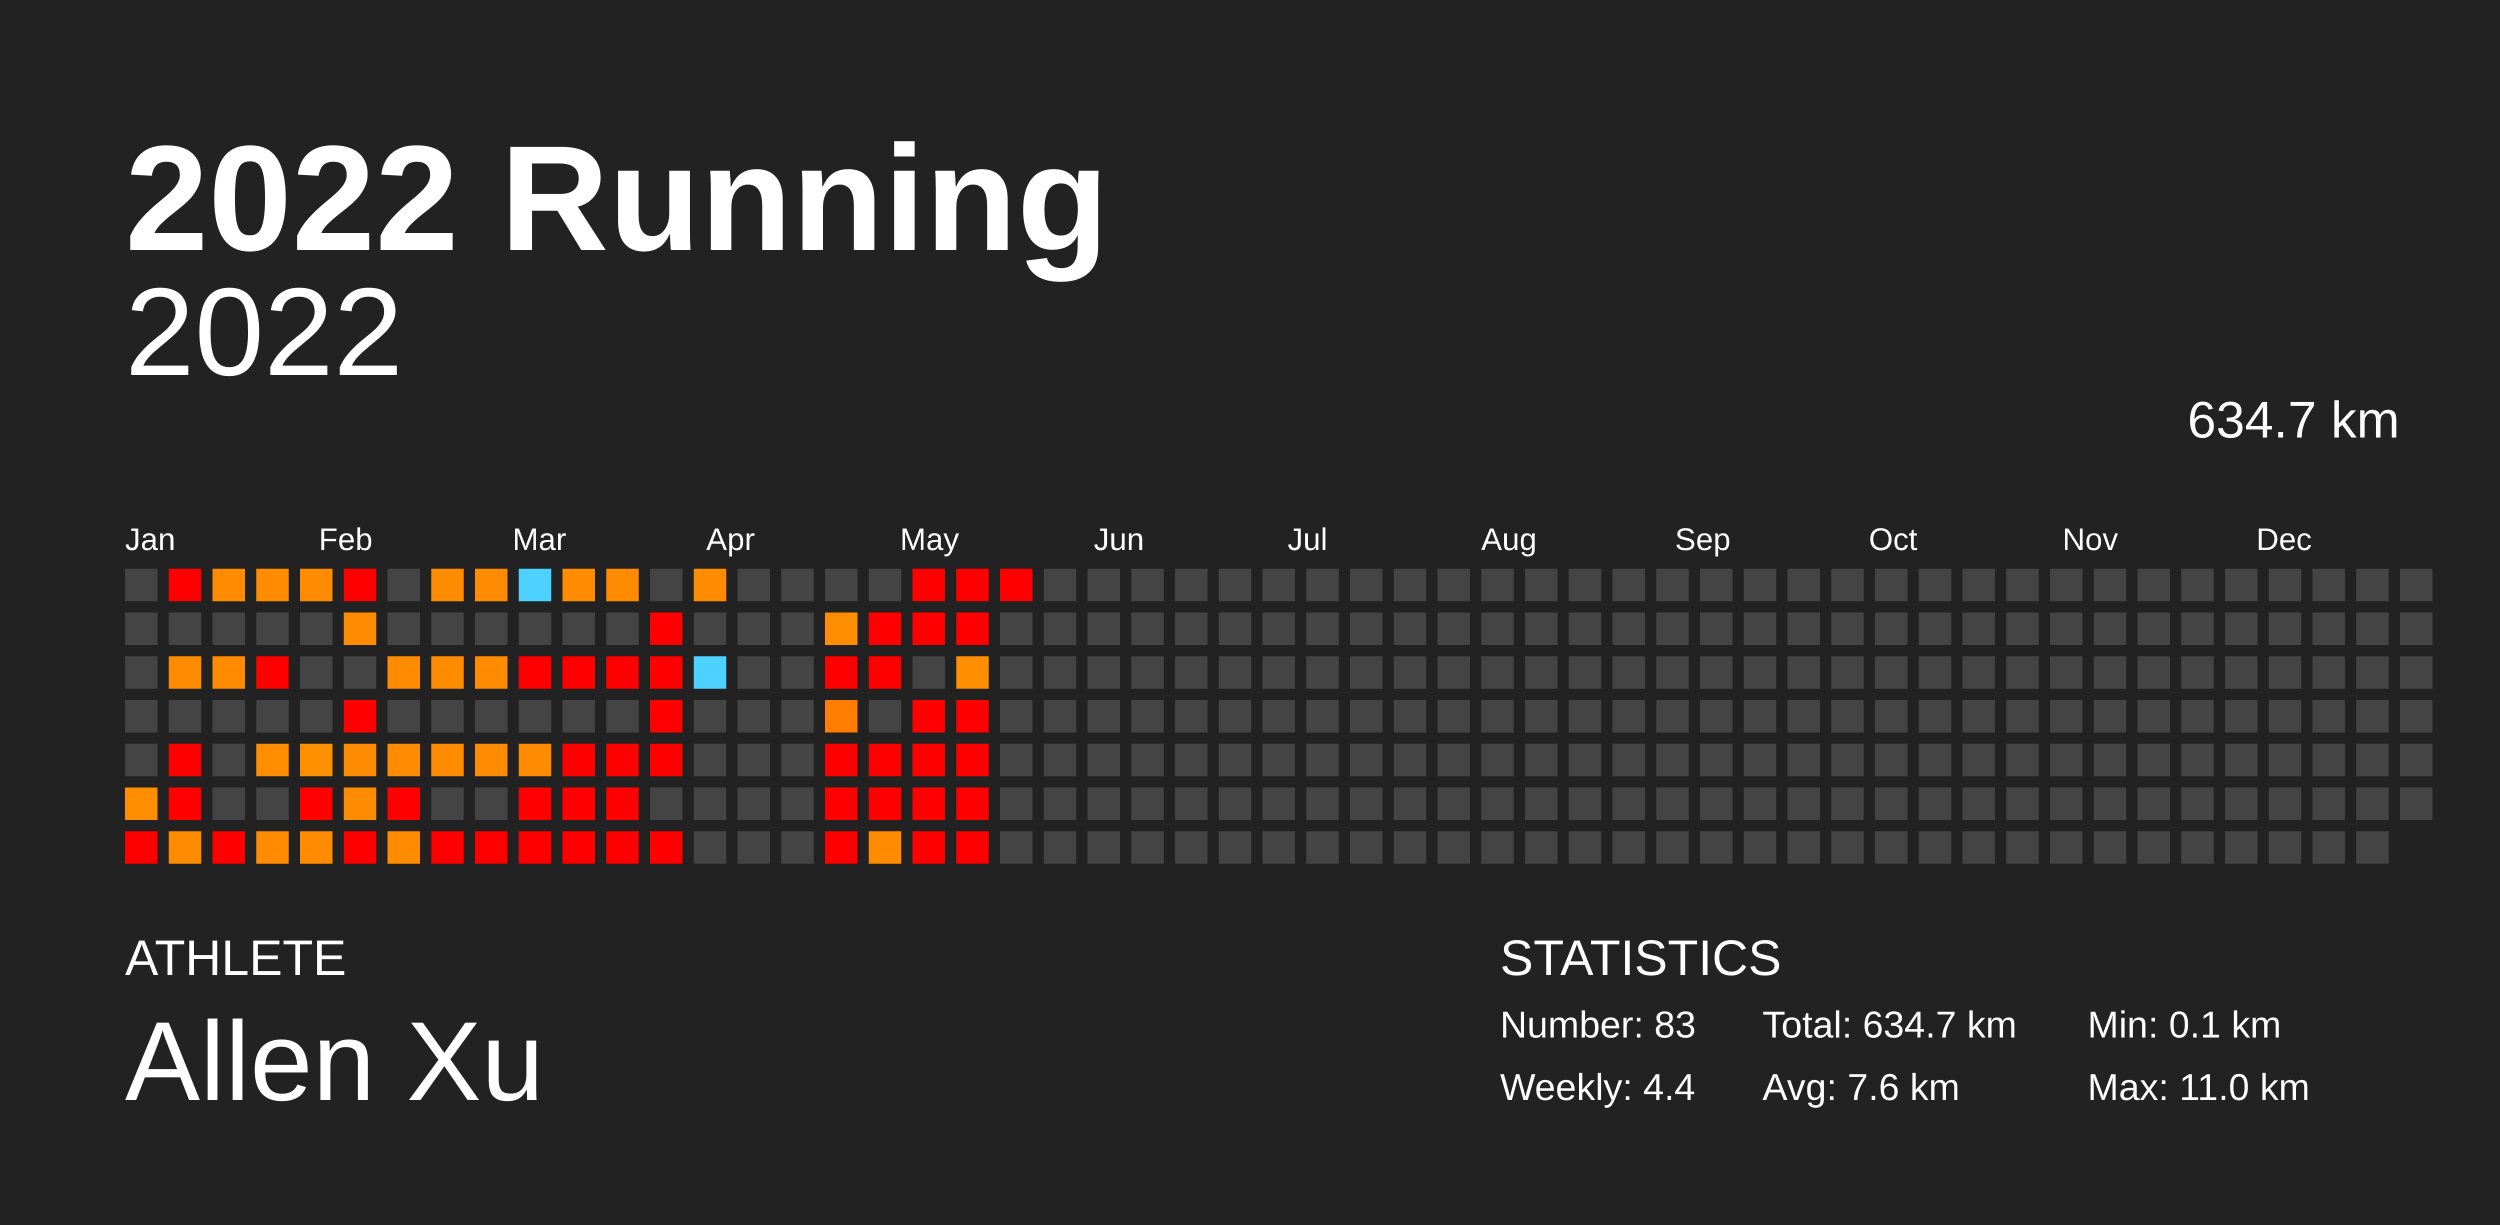
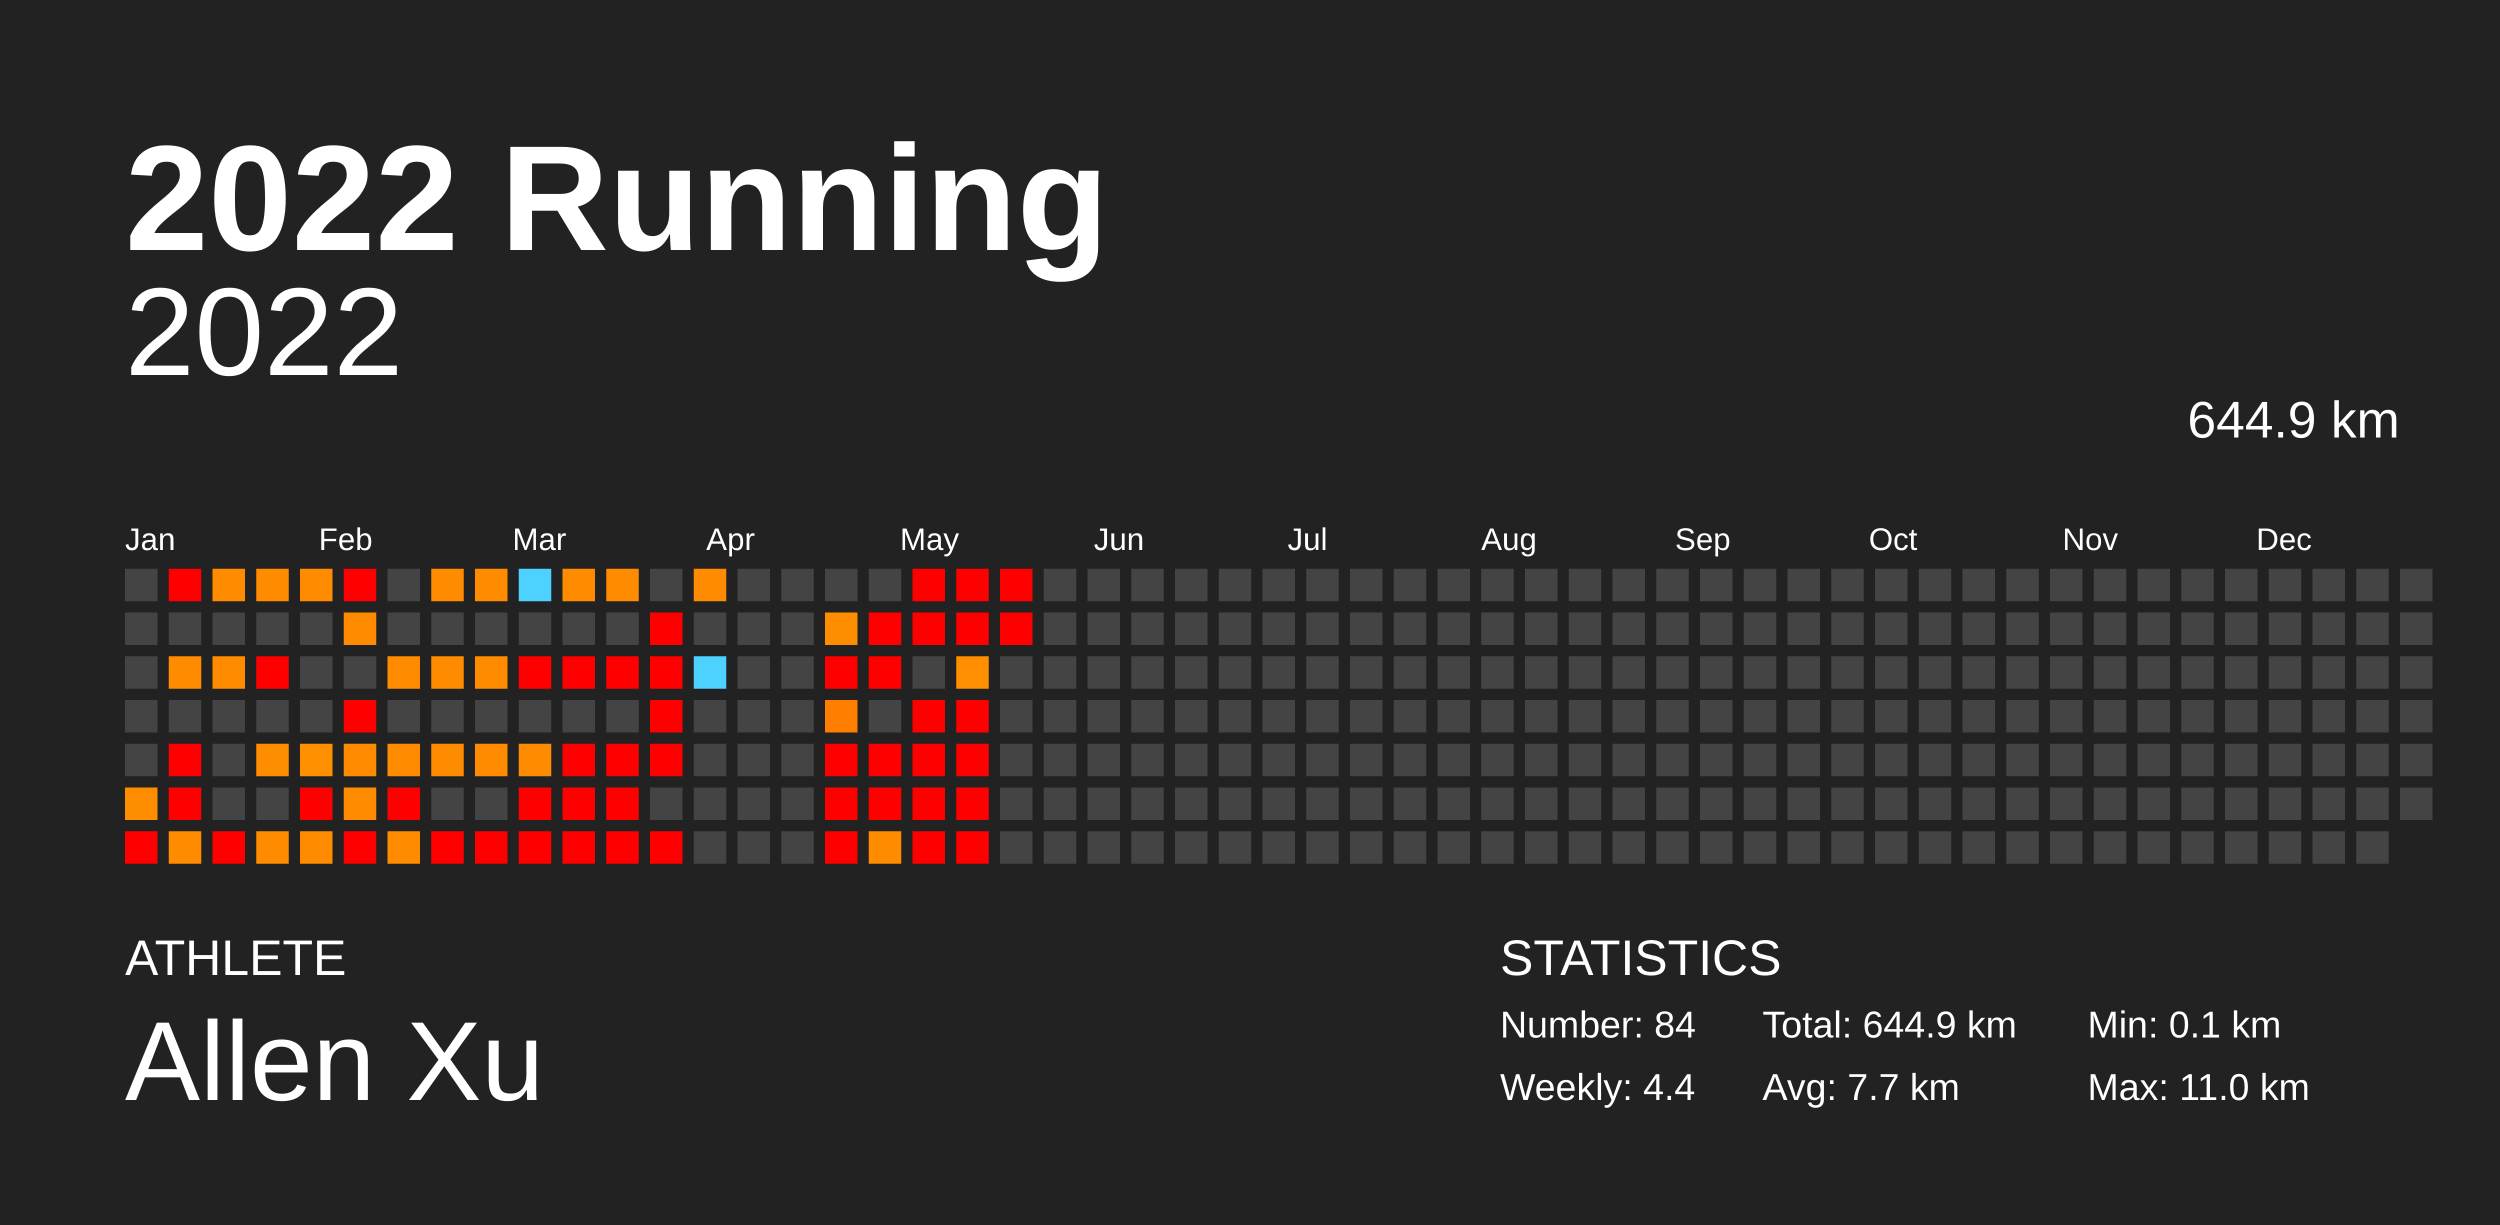
<svg xmlns="http://www.w3.org/2000/svg" baseProfile="full" height="98mm" version="1.1" viewBox="0,0,200,98" width="200mm">
  <defs />
  <rect fill="#222222" height="98" width="200" x="0" y="0" />
  <text fill="#FFFFFF" style="font-size:12px; font-family:Arial; font-weight:bold;" x="10" y="20">2022 Running</text>
  <text fill="#FFFFFF" style="font-size:4px; font-family:Arial" x="10" y="78">ATHLETE</text>
  <text fill="#FFFFFF" style="font-size:9px; font-family:Arial" x="10" y="88">Allen Xu</text>
  <text fill="#FFFFFF" style="font-size:4px; font-family:Arial" x="120" y="78">STATISTICS</text>
-   <text fill="#FFFFFF" style="font-size:3px; font-family:Arial" x="120" y="83">Number: 83</text>
+   <text fill="#FFFFFF" style="font-size:3px; font-family:Arial" x="120" y="83">Number: 84</text>
  <text fill="#FFFFFF" style="font-size:3px; font-family:Arial" x="120" y="88">Weekly: 4.4</text>
-   <text fill="#FFFFFF" style="font-size:3px; font-family:Arial" x="141" y="83">Total: 634.7 km</text>
-   <text fill="#FFFFFF" style="font-size:3px; font-family:Arial" x="141" y="88">Avg: 7.6 km</text>
+   <text fill="#FFFFFF" style="font-size:3px; font-family:Arial" x="141" y="83">Total: 644.9 km</text>
+   <text fill="#FFFFFF" style="font-size:3px; font-family:Arial" x="141" y="88">Avg: 7.7 km</text>
  <text fill="#FFFFFF" style="font-size:3px; font-family:Arial" x="167" y="83">Min: 0.1 km</text>
  <text fill="#FFFFFF" style="font-size:3px; font-family:Arial" x="167" y="88">Max: 11.0 km</text>
  <text alignment-baseline="hanging" fill="#FFFFFF" style="font-size:10.0px; font-family:Arial;" x="10" y="30">2022</text>
-   <text alignment-baseline="hanging" fill="#FFFFFF" style="font-size:4.125px; font-family:Arial;" x="175" y="35">634.7 km</text>
+   <text alignment-baseline="hanging" fill="#FFFFFF" style="font-size:4.125px; font-family:Arial;" x="175" y="35">644.9 km</text>
  <text fill="#FFFFFF" style="font-size:2.5px; font-family:Arial" x="10.0" y="44">Jan</text>
  <text fill="#FFFFFF" style="font-size:2.5px; font-family:Arial" x="25.5" y="44">Feb</text>
  <text fill="#FFFFFF" style="font-size:2.5px; font-family:Arial" x="41.0" y="44">Mar</text>
  <text fill="#FFFFFF" style="font-size:2.5px; font-family:Arial" x="56.5" y="44">Apr</text>
  <text fill="#FFFFFF" style="font-size:2.5px; font-family:Arial" x="72.0" y="44">May</text>
  <text fill="#FFFFFF" style="font-size:2.5px; font-family:Arial" x="87.5" y="44">Jun</text>
  <text fill="#FFFFFF" style="font-size:2.5px; font-family:Arial" x="103.0" y="44">Jul</text>
  <text fill="#FFFFFF" style="font-size:2.5px; font-family:Arial" x="118.5" y="44">Aug</text>
  <text fill="#FFFFFF" style="font-size:2.5px; font-family:Arial" x="134.0" y="44">Sep</text>
  <text fill="#FFFFFF" style="font-size:2.5px; font-family:Arial" x="149.5" y="44">Oct</text>
  <text fill="#FFFFFF" style="font-size:2.5px; font-family:Arial" x="165.0" y="44">Nov</text>
  <text fill="#FFFFFF" style="font-size:2.5px; font-family:Arial" x="180.5" y="44">Dec</text>
  <rect fill="#444444" height="2.6" width="2.6" x="10.0" y="45.5" />
  <rect fill="#444444" height="2.6" width="2.6" x="10.0" y="49.0" />
  <rect fill="#444444" height="2.6" width="2.6" x="10.0" y="52.5" />
  <rect fill="#444444" height="2.6" width="2.6" x="10.0" y="56.0" />
  <rect fill="#444444" height="2.6" width="2.6" x="10.0" y="59.5" />
  <rect fill="#ff8d00" height="2.6" width="2.6" x="10.0" y="63.0" />
  <rect fill="red" height="2.6" width="2.6" x="10.0" y="66.5" />
  <rect fill="red" height="2.6" width="2.6" x="13.5" y="45.5" />
  <rect fill="#444444" height="2.6" width="2.6" x="13.5" y="49.0" />
  <rect fill="#ff8c00" height="2.6" width="2.6" x="13.5" y="52.5" />
  <rect fill="#444444" height="2.6" width="2.6" x="13.5" y="56.0" />
  <rect fill="red" height="2.6" width="2.6" x="13.5" y="59.5" />
  <rect fill="red" height="2.6" width="2.6" x="13.5" y="63.0" />
  <rect fill="#ff8b00" height="2.6" width="2.6" x="13.5" y="66.5" />
  <rect fill="#ff8c00" height="2.6" width="2.6" x="17.0" y="45.5" />
  <rect fill="#444444" height="2.6" width="2.6" x="17.0" y="49.0" />
  <rect fill="#ff8c00" height="2.6" width="2.6" x="17.0" y="52.5" />
  <rect fill="#444444" height="2.6" width="2.6" x="17.0" y="56.0" />
  <rect fill="#444444" height="2.6" width="2.6" x="17.0" y="59.5" />
  <rect fill="#444444" height="2.6" width="2.6" x="17.0" y="63.0" />
  <rect fill="red" height="2.6" width="2.6" x="17.0" y="66.5" />
  <rect fill="#ff8c00" height="2.6" width="2.6" x="20.5" y="45.5" />
  <rect fill="#444444" height="2.6" width="2.6" x="20.5" y="49.0" />
  <rect fill="red" height="2.6" width="2.6" x="20.5" y="52.5" />
  <rect fill="#444444" height="2.6" width="2.6" x="20.5" y="56.0" />
  <rect fill="#ff8d00" height="2.6" width="2.6" x="20.5" y="59.5" />
  <rect fill="#444444" height="2.6" width="2.6" x="20.5" y="63.0" />
  <rect fill="#ff8c00" height="2.6" width="2.6" x="20.5" y="66.5" />
  <rect fill="#ff8c00" height="2.6" width="2.6" x="24.0" y="45.5" />
  <rect fill="#444444" height="2.6" width="2.6" x="24.0" y="49.0" />
  <rect fill="#444444" height="2.6" width="2.6" x="24.0" y="52.5" />
  <rect fill="#444444" height="2.6" width="2.6" x="24.0" y="56.0" />
  <rect fill="#ff9000" height="2.6" width="2.6" x="24.0" y="59.5" />
  <rect fill="red" height="2.6" width="2.6" x="24.0" y="63.0" />
  <rect fill="#ff8c00" height="2.6" width="2.6" x="24.0" y="66.5" />
  <rect fill="red" height="2.6" width="2.6" x="27.5" y="45.5" />
  <rect fill="#ff8c00" height="2.6" width="2.6" x="27.5" y="49.0" />
  <rect fill="#444444" height="2.6" width="2.6" x="27.5" y="52.5" />
  <rect fill="red" height="2.6" width="2.6" x="27.5" y="56.0" />
  <rect fill="#ff8c00" height="2.6" width="2.6" x="27.5" y="59.5" />
  <rect fill="#ff8c00" height="2.6" width="2.6" x="27.5" y="63.0" />
  <rect fill="red" height="2.6" width="2.6" x="27.5" y="66.5" />
  <rect fill="#444444" height="2.6" width="2.6" x="31.0" y="45.5" />
  <rect fill="#444444" height="2.6" width="2.6" x="31.0" y="49.0" />
  <rect fill="#ff8b00" height="2.6" width="2.6" x="31.0" y="52.5" />
  <rect fill="#444444" height="2.6" width="2.6" x="31.0" y="56.0" />
  <rect fill="#ff8c00" height="2.6" width="2.6" x="31.0" y="59.5" />
  <rect fill="red" height="2.6" width="2.6" x="31.0" y="63.0" />
  <rect fill="#ff8c00" height="2.6" width="2.6" x="31.0" y="66.5" />
  <rect fill="#ff8b00" height="2.6" width="2.6" x="34.5" y="45.5" />
  <rect fill="#444444" height="2.6" width="2.6" x="34.5" y="49.0" />
  <rect fill="#ff8c00" height="2.6" width="2.6" x="34.5" y="52.5" />
  <rect fill="#444444" height="2.6" width="2.6" x="34.5" y="56.0" />
  <rect fill="#ff8c00" height="2.6" width="2.6" x="34.5" y="59.5" />
  <rect fill="#444444" height="2.6" width="2.6" x="34.5" y="63.0" />
  <rect fill="red" height="2.6" width="2.6" x="34.5" y="66.5" />
  <rect fill="#ff8c00" height="2.6" width="2.6" x="38.0" y="45.5" />
  <rect fill="#444444" height="2.6" width="2.6" x="38.0" y="49.0" />
  <rect fill="#ff8c00" height="2.6" width="2.6" x="38.0" y="52.5" />
  <rect fill="#444444" height="2.6" width="2.6" x="38.0" y="56.0" />
  <rect fill="#ff8b00" height="2.6" width="2.6" x="38.0" y="59.5" />
  <rect fill="#444444" height="2.6" width="2.6" x="38.0" y="63.0" />
  <rect fill="red" height="2.6" width="2.6" x="38.0" y="66.5" />
  <rect fill="#4dd2ff" height="2.6" width="2.6" x="41.5" y="45.5" />
  <rect fill="#444444" height="2.6" width="2.6" x="41.5" y="49.0" />
  <rect fill="red" height="2.6" width="2.6" x="41.5" y="52.5" />
  <rect fill="#444444" height="2.6" width="2.6" x="41.5" y="56.0" />
  <rect fill="#ff8c00" height="2.6" width="2.6" x="41.5" y="59.5" />
  <rect fill="red" height="2.6" width="2.6" x="41.5" y="63.0" />
  <rect fill="red" height="2.6" width="2.6" x="41.5" y="66.5" />
  <rect fill="#ff8c00" height="2.6" width="2.6" x="45.0" y="45.5" />
  <rect fill="#444444" height="2.6" width="2.6" x="45.0" y="49.0" />
  <rect fill="red" height="2.6" width="2.6" x="45.0" y="52.5" />
  <rect fill="#444444" height="2.6" width="2.6" x="45.0" y="56.0" />
  <rect fill="red" height="2.6" width="2.6" x="45.0" y="59.5" />
  <rect fill="red" height="2.6" width="2.6" x="45.0" y="63.0" />
  <rect fill="red" height="2.6" width="2.6" x="45.0" y="66.5" />
  <rect fill="#ff8c00" height="2.6" width="2.6" x="48.5" y="45.5" />
  <rect fill="#444444" height="2.6" width="2.6" x="48.5" y="49.0" />
  <rect fill="red" height="2.6" width="2.6" x="48.5" y="52.5" />
  <rect fill="#444444" height="2.6" width="2.6" x="48.5" y="56.0" />
  <rect fill="red" height="2.6" width="2.6" x="48.5" y="59.5" />
  <rect fill="red" height="2.6" width="2.6" x="48.5" y="63.0" />
  <rect fill="red" height="2.6" width="2.6" x="48.5" y="66.5" />
  <rect fill="#444444" height="2.6" width="2.6" x="52.0" y="45.5" />
  <rect fill="red" height="2.6" width="2.6" x="52.0" y="49.0" />
  <rect fill="red" height="2.6" width="2.6" x="52.0" y="52.5" />
  <rect fill="red" height="2.6" width="2.6" x="52.0" y="56.0" />
  <rect fill="red" height="2.6" width="2.6" x="52.0" y="59.5" />
  <rect fill="#444444" height="2.6" width="2.6" x="52.0" y="63.0" />
  <rect fill="red" height="2.6" width="2.6" x="52.0" y="66.5" />
  <rect fill="#ff8c00" height="2.6" width="2.6" x="55.5" y="45.5" />
  <rect fill="#444444" height="2.6" width="2.6" x="55.5" y="49.0" />
  <rect fill="#4dd2ff" height="2.6" width="2.6" x="55.5" y="52.5" />
  <rect fill="#444444" height="2.6" width="2.6" x="55.5" y="56.0" />
  <rect fill="#444444" height="2.6" width="2.6" x="55.5" y="59.5" />
  <rect fill="#444444" height="2.6" width="2.6" x="55.5" y="63.0" />
  <rect fill="#444444" height="2.6" width="2.6" x="55.5" y="66.5" />
  <rect fill="#444444" height="2.6" width="2.6" x="59.0" y="45.5" />
  <rect fill="#444444" height="2.6" width="2.6" x="59.0" y="49.0" />
  <rect fill="#444444" height="2.6" width="2.6" x="59.0" y="52.5" />
  <rect fill="#444444" height="2.6" width="2.6" x="59.0" y="56.0" />
  <rect fill="#444444" height="2.6" width="2.6" x="59.0" y="59.5" />
  <rect fill="#444444" height="2.6" width="2.6" x="59.0" y="63.0" />
  <rect fill="#444444" height="2.6" width="2.6" x="59.0" y="66.5" />
  <rect fill="#444444" height="2.6" width="2.6" x="62.5" y="45.5" />
  <rect fill="#444444" height="2.6" width="2.6" x="62.5" y="49.0" />
  <rect fill="#444444" height="2.6" width="2.6" x="62.5" y="52.5" />
  <rect fill="#444444" height="2.6" width="2.6" x="62.5" y="56.0" />
  <rect fill="#444444" height="2.6" width="2.6" x="62.5" y="59.5" />
  <rect fill="#444444" height="2.6" width="2.6" x="62.5" y="63.0" />
  <rect fill="#444444" height="2.6" width="2.6" x="62.5" y="66.5" />
  <rect fill="#444444" height="2.6" width="2.6" x="66.0" y="45.5" />
  <rect fill="#ff8d00" height="2.6" width="2.6" x="66.0" y="49.0" />
  <rect fill="red" height="2.6" width="2.6" x="66.0" y="52.5" />
  <rect fill="#ff7e00" height="2.6" width="2.6" x="66.0" y="56.0" />
  <rect fill="red" height="2.6" width="2.6" x="66.0" y="59.5" />
  <rect fill="red" height="2.6" width="2.6" x="66.0" y="63.0" />
  <rect fill="red" height="2.6" width="2.6" x="66.0" y="66.5" />
  <rect fill="#444444" height="2.6" width="2.6" x="69.5" y="45.5" />
  <rect fill="red" height="2.6" width="2.6" x="69.5" y="49.0" />
  <rect fill="red" height="2.6" width="2.6" x="69.5" y="52.5" />
  <rect fill="#444444" height="2.6" width="2.6" x="69.5" y="56.0" />
  <rect fill="red" height="2.6" width="2.6" x="69.5" y="59.5" />
  <rect fill="red" height="2.6" width="2.6" x="69.5" y="63.0" />
  <rect fill="#ff8c00" height="2.6" width="2.6" x="69.5" y="66.5" />
  <rect fill="red" height="2.6" width="2.6" x="73.0" y="45.5" />
  <rect fill="red" height="2.6" width="2.6" x="73.0" y="49.0" />
  <rect fill="#444444" height="2.6" width="2.6" x="73.0" y="52.5" />
  <rect fill="red" height="2.6" width="2.6" x="73.0" y="56.0" />
  <rect fill="red" height="2.6" width="2.6" x="73.0" y="59.5" />
  <rect fill="red" height="2.6" width="2.6" x="73.0" y="63.0" />
  <rect fill="red" height="2.6" width="2.6" x="73.0" y="66.5" />
  <rect fill="red" height="2.6" width="2.6" x="76.5" y="45.5" />
  <rect fill="red" height="2.6" width="2.6" x="76.5" y="49.0" />
  <rect fill="#ff8e00" height="2.6" width="2.6" x="76.5" y="52.5" />
  <rect fill="red" height="2.6" width="2.6" x="76.5" y="56.0" />
  <rect fill="red" height="2.6" width="2.6" x="76.5" y="59.5" />
  <rect fill="red" height="2.6" width="2.6" x="76.5" y="63.0" />
  <rect fill="red" height="2.6" width="2.6" x="76.5" y="66.5" />
  <rect fill="red" height="2.6" width="2.6" x="80.0" y="45.5" />
-   <rect fill="#444444" height="2.6" width="2.6" x="80.0" y="49.0" />
+   <rect fill="red" height="2.6" width="2.6" x="80.0" y="49.0" />
  <rect fill="#444444" height="2.6" width="2.6" x="80.0" y="52.5" />
  <rect fill="#444444" height="2.6" width="2.6" x="80.0" y="56.0" />
  <rect fill="#444444" height="2.6" width="2.6" x="80.0" y="59.5" />
  <rect fill="#444444" height="2.6" width="2.6" x="80.0" y="63.0" />
  <rect fill="#444444" height="2.6" width="2.6" x="80.0" y="66.5" />
  <rect fill="#444444" height="2.6" width="2.6" x="83.5" y="45.5" />
  <rect fill="#444444" height="2.6" width="2.6" x="83.5" y="49.0" />
  <rect fill="#444444" height="2.6" width="2.6" x="83.5" y="52.5" />
  <rect fill="#444444" height="2.6" width="2.6" x="83.5" y="56.0" />
  <rect fill="#444444" height="2.6" width="2.6" x="83.5" y="59.5" />
  <rect fill="#444444" height="2.6" width="2.6" x="83.5" y="63.0" />
  <rect fill="#444444" height="2.6" width="2.6" x="83.5" y="66.5" />
  <rect fill="#444444" height="2.6" width="2.6" x="87.0" y="45.5" />
  <rect fill="#444444" height="2.6" width="2.6" x="87.0" y="49.0" />
  <rect fill="#444444" height="2.6" width="2.6" x="87.0" y="52.5" />
  <rect fill="#444444" height="2.6" width="2.6" x="87.0" y="56.0" />
  <rect fill="#444444" height="2.6" width="2.6" x="87.0" y="59.5" />
  <rect fill="#444444" height="2.6" width="2.6" x="87.0" y="63.0" />
  <rect fill="#444444" height="2.6" width="2.6" x="87.0" y="66.5" />
  <rect fill="#444444" height="2.6" width="2.6" x="90.5" y="45.5" />
  <rect fill="#444444" height="2.6" width="2.6" x="90.5" y="49.0" />
  <rect fill="#444444" height="2.6" width="2.6" x="90.5" y="52.5" />
  <rect fill="#444444" height="2.6" width="2.6" x="90.5" y="56.0" />
  <rect fill="#444444" height="2.6" width="2.6" x="90.5" y="59.5" />
  <rect fill="#444444" height="2.6" width="2.6" x="90.5" y="63.0" />
  <rect fill="#444444" height="2.6" width="2.6" x="90.5" y="66.5" />
  <rect fill="#444444" height="2.6" width="2.6" x="94.0" y="45.5" />
  <rect fill="#444444" height="2.6" width="2.6" x="94.0" y="49.0" />
  <rect fill="#444444" height="2.6" width="2.6" x="94.0" y="52.5" />
  <rect fill="#444444" height="2.6" width="2.6" x="94.0" y="56.0" />
  <rect fill="#444444" height="2.6" width="2.6" x="94.0" y="59.5" />
  <rect fill="#444444" height="2.6" width="2.6" x="94.0" y="63.0" />
  <rect fill="#444444" height="2.6" width="2.6" x="94.0" y="66.5" />
  <rect fill="#444444" height="2.6" width="2.6" x="97.5" y="45.5" />
  <rect fill="#444444" height="2.6" width="2.6" x="97.5" y="49.0" />
  <rect fill="#444444" height="2.6" width="2.6" x="97.5" y="52.5" />
  <rect fill="#444444" height="2.6" width="2.6" x="97.5" y="56.0" />
  <rect fill="#444444" height="2.6" width="2.6" x="97.5" y="59.5" />
  <rect fill="#444444" height="2.6" width="2.6" x="97.5" y="63.0" />
  <rect fill="#444444" height="2.6" width="2.6" x="97.5" y="66.5" />
  <rect fill="#444444" height="2.6" width="2.6" x="101.0" y="45.5" />
  <rect fill="#444444" height="2.6" width="2.6" x="101.0" y="49.0" />
  <rect fill="#444444" height="2.6" width="2.6" x="101.0" y="52.5" />
  <rect fill="#444444" height="2.6" width="2.6" x="101.0" y="56.0" />
  <rect fill="#444444" height="2.6" width="2.6" x="101.0" y="59.5" />
  <rect fill="#444444" height="2.6" width="2.6" x="101.0" y="63.0" />
  <rect fill="#444444" height="2.6" width="2.6" x="101.0" y="66.5" />
  <rect fill="#444444" height="2.6" width="2.6" x="104.5" y="45.5" />
  <rect fill="#444444" height="2.6" width="2.6" x="104.5" y="49.0" />
  <rect fill="#444444" height="2.6" width="2.6" x="104.5" y="52.5" />
  <rect fill="#444444" height="2.6" width="2.6" x="104.5" y="56.0" />
  <rect fill="#444444" height="2.6" width="2.6" x="104.5" y="59.5" />
  <rect fill="#444444" height="2.6" width="2.6" x="104.5" y="63.0" />
  <rect fill="#444444" height="2.6" width="2.6" x="104.5" y="66.5" />
  <rect fill="#444444" height="2.6" width="2.6" x="108.0" y="45.5" />
  <rect fill="#444444" height="2.6" width="2.6" x="108.0" y="49.0" />
  <rect fill="#444444" height="2.6" width="2.6" x="108.0" y="52.5" />
  <rect fill="#444444" height="2.6" width="2.6" x="108.0" y="56.0" />
  <rect fill="#444444" height="2.6" width="2.6" x="108.0" y="59.5" />
  <rect fill="#444444" height="2.6" width="2.6" x="108.0" y="63.0" />
  <rect fill="#444444" height="2.6" width="2.6" x="108.0" y="66.5" />
  <rect fill="#444444" height="2.6" width="2.6" x="111.5" y="45.5" />
  <rect fill="#444444" height="2.6" width="2.6" x="111.5" y="49.0" />
  <rect fill="#444444" height="2.6" width="2.6" x="111.5" y="52.5" />
  <rect fill="#444444" height="2.6" width="2.6" x="111.5" y="56.0" />
  <rect fill="#444444" height="2.6" width="2.6" x="111.5" y="59.5" />
  <rect fill="#444444" height="2.6" width="2.6" x="111.5" y="63.0" />
  <rect fill="#444444" height="2.6" width="2.6" x="111.5" y="66.5" />
  <rect fill="#444444" height="2.6" width="2.6" x="115.0" y="45.5" />
  <rect fill="#444444" height="2.6" width="2.6" x="115.0" y="49.0" />
  <rect fill="#444444" height="2.6" width="2.6" x="115.0" y="52.5" />
  <rect fill="#444444" height="2.6" width="2.6" x="115.0" y="56.0" />
  <rect fill="#444444" height="2.6" width="2.6" x="115.0" y="59.5" />
  <rect fill="#444444" height="2.6" width="2.6" x="115.0" y="63.0" />
  <rect fill="#444444" height="2.6" width="2.6" x="115.0" y="66.5" />
  <rect fill="#444444" height="2.6" width="2.6" x="118.5" y="45.5" />
  <rect fill="#444444" height="2.6" width="2.6" x="118.5" y="49.0" />
  <rect fill="#444444" height="2.6" width="2.6" x="118.5" y="52.5" />
  <rect fill="#444444" height="2.6" width="2.6" x="118.5" y="56.0" />
  <rect fill="#444444" height="2.6" width="2.6" x="118.5" y="59.5" />
  <rect fill="#444444" height="2.6" width="2.6" x="118.5" y="63.0" />
  <rect fill="#444444" height="2.6" width="2.6" x="118.5" y="66.5" />
  <rect fill="#444444" height="2.6" width="2.6" x="122.0" y="45.5" />
  <rect fill="#444444" height="2.6" width="2.6" x="122.0" y="49.0" />
  <rect fill="#444444" height="2.6" width="2.6" x="122.0" y="52.5" />
  <rect fill="#444444" height="2.6" width="2.6" x="122.0" y="56.0" />
  <rect fill="#444444" height="2.6" width="2.6" x="122.0" y="59.5" />
  <rect fill="#444444" height="2.6" width="2.6" x="122.0" y="63.0" />
  <rect fill="#444444" height="2.6" width="2.6" x="122.0" y="66.5" />
  <rect fill="#444444" height="2.6" width="2.6" x="125.5" y="45.5" />
  <rect fill="#444444" height="2.6" width="2.6" x="125.5" y="49.0" />
  <rect fill="#444444" height="2.6" width="2.6" x="125.5" y="52.5" />
  <rect fill="#444444" height="2.6" width="2.6" x="125.5" y="56.0" />
  <rect fill="#444444" height="2.6" width="2.6" x="125.5" y="59.5" />
  <rect fill="#444444" height="2.6" width="2.6" x="125.5" y="63.0" />
  <rect fill="#444444" height="2.6" width="2.6" x="125.5" y="66.5" />
  <rect fill="#444444" height="2.6" width="2.6" x="129.0" y="45.5" />
  <rect fill="#444444" height="2.6" width="2.6" x="129.0" y="49.0" />
  <rect fill="#444444" height="2.6" width="2.6" x="129.0" y="52.5" />
  <rect fill="#444444" height="2.6" width="2.6" x="129.0" y="56.0" />
  <rect fill="#444444" height="2.6" width="2.6" x="129.0" y="59.5" />
  <rect fill="#444444" height="2.6" width="2.6" x="129.0" y="63.0" />
  <rect fill="#444444" height="2.6" width="2.6" x="129.0" y="66.5" />
  <rect fill="#444444" height="2.6" width="2.6" x="132.5" y="45.5" />
  <rect fill="#444444" height="2.6" width="2.6" x="132.5" y="49.0" />
  <rect fill="#444444" height="2.6" width="2.6" x="132.5" y="52.5" />
  <rect fill="#444444" height="2.6" width="2.6" x="132.5" y="56.0" />
  <rect fill="#444444" height="2.6" width="2.6" x="132.5" y="59.5" />
  <rect fill="#444444" height="2.6" width="2.6" x="132.5" y="63.0" />
  <rect fill="#444444" height="2.6" width="2.6" x="132.5" y="66.5" />
  <rect fill="#444444" height="2.6" width="2.6" x="136.0" y="45.5" />
  <rect fill="#444444" height="2.6" width="2.6" x="136.0" y="49.0" />
  <rect fill="#444444" height="2.6" width="2.6" x="136.0" y="52.5" />
  <rect fill="#444444" height="2.6" width="2.6" x="136.0" y="56.0" />
  <rect fill="#444444" height="2.6" width="2.6" x="136.0" y="59.5" />
  <rect fill="#444444" height="2.6" width="2.6" x="136.0" y="63.0" />
  <rect fill="#444444" height="2.6" width="2.6" x="136.0" y="66.5" />
  <rect fill="#444444" height="2.6" width="2.6" x="139.5" y="45.5" />
  <rect fill="#444444" height="2.6" width="2.6" x="139.5" y="49.0" />
  <rect fill="#444444" height="2.6" width="2.6" x="139.5" y="52.5" />
  <rect fill="#444444" height="2.6" width="2.6" x="139.5" y="56.0" />
  <rect fill="#444444" height="2.6" width="2.6" x="139.5" y="59.5" />
  <rect fill="#444444" height="2.6" width="2.6" x="139.5" y="63.0" />
  <rect fill="#444444" height="2.6" width="2.6" x="139.5" y="66.5" />
  <rect fill="#444444" height="2.6" width="2.6" x="143.0" y="45.5" />
  <rect fill="#444444" height="2.6" width="2.6" x="143.0" y="49.0" />
  <rect fill="#444444" height="2.6" width="2.6" x="143.0" y="52.5" />
  <rect fill="#444444" height="2.6" width="2.6" x="143.0" y="56.0" />
  <rect fill="#444444" height="2.6" width="2.6" x="143.0" y="59.5" />
  <rect fill="#444444" height="2.6" width="2.6" x="143.0" y="63.0" />
  <rect fill="#444444" height="2.6" width="2.6" x="143.0" y="66.5" />
  <rect fill="#444444" height="2.6" width="2.6" x="146.5" y="45.5" />
  <rect fill="#444444" height="2.6" width="2.6" x="146.5" y="49.0" />
  <rect fill="#444444" height="2.6" width="2.6" x="146.5" y="52.5" />
  <rect fill="#444444" height="2.6" width="2.6" x="146.5" y="56.0" />
  <rect fill="#444444" height="2.6" width="2.6" x="146.5" y="59.5" />
  <rect fill="#444444" height="2.6" width="2.6" x="146.5" y="63.0" />
  <rect fill="#444444" height="2.6" width="2.6" x="146.5" y="66.5" />
  <rect fill="#444444" height="2.6" width="2.6" x="150.0" y="45.5" />
  <rect fill="#444444" height="2.6" width="2.6" x="150.0" y="49.0" />
  <rect fill="#444444" height="2.6" width="2.6" x="150.0" y="52.5" />
  <rect fill="#444444" height="2.6" width="2.6" x="150.0" y="56.0" />
  <rect fill="#444444" height="2.6" width="2.6" x="150.0" y="59.5" />
  <rect fill="#444444" height="2.6" width="2.6" x="150.0" y="63.0" />
  <rect fill="#444444" height="2.6" width="2.6" x="150.0" y="66.5" />
  <rect fill="#444444" height="2.6" width="2.6" x="153.5" y="45.5" />
  <rect fill="#444444" height="2.6" width="2.6" x="153.5" y="49.0" />
  <rect fill="#444444" height="2.6" width="2.6" x="153.5" y="52.5" />
  <rect fill="#444444" height="2.6" width="2.6" x="153.5" y="56.0" />
  <rect fill="#444444" height="2.6" width="2.6" x="153.5" y="59.5" />
  <rect fill="#444444" height="2.6" width="2.6" x="153.5" y="63.0" />
  <rect fill="#444444" height="2.6" width="2.6" x="153.5" y="66.5" />
  <rect fill="#444444" height="2.6" width="2.6" x="157.0" y="45.5" />
  <rect fill="#444444" height="2.6" width="2.6" x="157.0" y="49.0" />
  <rect fill="#444444" height="2.6" width="2.6" x="157.0" y="52.5" />
  <rect fill="#444444" height="2.6" width="2.6" x="157.0" y="56.0" />
  <rect fill="#444444" height="2.6" width="2.6" x="157.0" y="59.5" />
  <rect fill="#444444" height="2.6" width="2.6" x="157.0" y="63.0" />
  <rect fill="#444444" height="2.6" width="2.6" x="157.0" y="66.5" />
  <rect fill="#444444" height="2.6" width="2.6" x="160.5" y="45.5" />
  <rect fill="#444444" height="2.6" width="2.6" x="160.5" y="49.0" />
  <rect fill="#444444" height="2.6" width="2.6" x="160.5" y="52.5" />
  <rect fill="#444444" height="2.6" width="2.6" x="160.5" y="56.0" />
  <rect fill="#444444" height="2.6" width="2.6" x="160.5" y="59.5" />
  <rect fill="#444444" height="2.6" width="2.6" x="160.5" y="63.0" />
  <rect fill="#444444" height="2.6" width="2.6" x="160.5" y="66.5" />
  <rect fill="#444444" height="2.6" width="2.6" x="164.0" y="45.5" />
  <rect fill="#444444" height="2.6" width="2.6" x="164.0" y="49.0" />
  <rect fill="#444444" height="2.6" width="2.6" x="164.0" y="52.5" />
  <rect fill="#444444" height="2.6" width="2.6" x="164.0" y="56.0" />
  <rect fill="#444444" height="2.6" width="2.6" x="164.0" y="59.5" />
  <rect fill="#444444" height="2.6" width="2.6" x="164.0" y="63.0" />
  <rect fill="#444444" height="2.6" width="2.6" x="164.0" y="66.5" />
  <rect fill="#444444" height="2.6" width="2.6" x="167.5" y="45.5" />
  <rect fill="#444444" height="2.6" width="2.6" x="167.5" y="49.0" />
  <rect fill="#444444" height="2.6" width="2.6" x="167.5" y="52.5" />
  <rect fill="#444444" height="2.6" width="2.6" x="167.5" y="56.0" />
  <rect fill="#444444" height="2.6" width="2.6" x="167.5" y="59.5" />
  <rect fill="#444444" height="2.6" width="2.6" x="167.5" y="63.0" />
  <rect fill="#444444" height="2.6" width="2.6" x="167.5" y="66.5" />
  <rect fill="#444444" height="2.6" width="2.6" x="171.0" y="45.5" />
  <rect fill="#444444" height="2.6" width="2.6" x="171.0" y="49.0" />
  <rect fill="#444444" height="2.6" width="2.6" x="171.0" y="52.5" />
  <rect fill="#444444" height="2.6" width="2.6" x="171.0" y="56.0" />
  <rect fill="#444444" height="2.6" width="2.6" x="171.0" y="59.5" />
  <rect fill="#444444" height="2.6" width="2.6" x="171.0" y="63.0" />
  <rect fill="#444444" height="2.6" width="2.6" x="171.0" y="66.5" />
  <rect fill="#444444" height="2.6" width="2.6" x="174.5" y="45.5" />
  <rect fill="#444444" height="2.6" width="2.6" x="174.5" y="49.0" />
  <rect fill="#444444" height="2.6" width="2.6" x="174.5" y="52.5" />
  <rect fill="#444444" height="2.6" width="2.6" x="174.5" y="56.0" />
  <rect fill="#444444" height="2.6" width="2.6" x="174.5" y="59.5" />
  <rect fill="#444444" height="2.6" width="2.6" x="174.5" y="63.0" />
  <rect fill="#444444" height="2.6" width="2.6" x="174.5" y="66.5" />
  <rect fill="#444444" height="2.6" width="2.6" x="178.0" y="45.5" />
  <rect fill="#444444" height="2.6" width="2.6" x="178.0" y="49.0" />
  <rect fill="#444444" height="2.6" width="2.6" x="178.0" y="52.5" />
  <rect fill="#444444" height="2.6" width="2.6" x="178.0" y="56.0" />
  <rect fill="#444444" height="2.6" width="2.6" x="178.0" y="59.5" />
  <rect fill="#444444" height="2.6" width="2.6" x="178.0" y="63.0" />
  <rect fill="#444444" height="2.6" width="2.6" x="178.0" y="66.5" />
  <rect fill="#444444" height="2.6" width="2.6" x="181.5" y="45.5" />
  <rect fill="#444444" height="2.6" width="2.6" x="181.5" y="49.0" />
  <rect fill="#444444" height="2.6" width="2.6" x="181.5" y="52.5" />
  <rect fill="#444444" height="2.6" width="2.6" x="181.5" y="56.0" />
  <rect fill="#444444" height="2.6" width="2.6" x="181.5" y="59.5" />
  <rect fill="#444444" height="2.6" width="2.6" x="181.5" y="63.0" />
  <rect fill="#444444" height="2.6" width="2.6" x="181.5" y="66.5" />
  <rect fill="#444444" height="2.6" width="2.6" x="185.0" y="45.5" />
  <rect fill="#444444" height="2.6" width="2.6" x="185.0" y="49.0" />
  <rect fill="#444444" height="2.6" width="2.6" x="185.0" y="52.5" />
  <rect fill="#444444" height="2.6" width="2.6" x="185.0" y="56.0" />
  <rect fill="#444444" height="2.6" width="2.6" x="185.0" y="59.5" />
  <rect fill="#444444" height="2.6" width="2.6" x="185.0" y="63.0" />
  <rect fill="#444444" height="2.6" width="2.6" x="185.0" y="66.5" />
  <rect fill="#444444" height="2.6" width="2.6" x="188.5" y="45.5" />
  <rect fill="#444444" height="2.6" width="2.6" x="188.5" y="49.0" />
  <rect fill="#444444" height="2.6" width="2.6" x="188.5" y="52.5" />
  <rect fill="#444444" height="2.6" width="2.6" x="188.5" y="56.0" />
  <rect fill="#444444" height="2.6" width="2.6" x="188.5" y="59.5" />
  <rect fill="#444444" height="2.6" width="2.6" x="188.5" y="63.0" />
  <rect fill="#444444" height="2.6" width="2.6" x="188.5" y="66.5" />
  <rect fill="#444444" height="2.6" width="2.6" x="192.0" y="45.5" />
  <rect fill="#444444" height="2.6" width="2.6" x="192.0" y="49.0" />
  <rect fill="#444444" height="2.6" width="2.6" x="192.0" y="52.5" />
  <rect fill="#444444" height="2.6" width="2.6" x="192.0" y="56.0" />
  <rect fill="#444444" height="2.6" width="2.6" x="192.0" y="59.5" />
  <rect fill="#444444" height="2.6" width="2.6" x="192.0" y="63.0" />
</svg>
